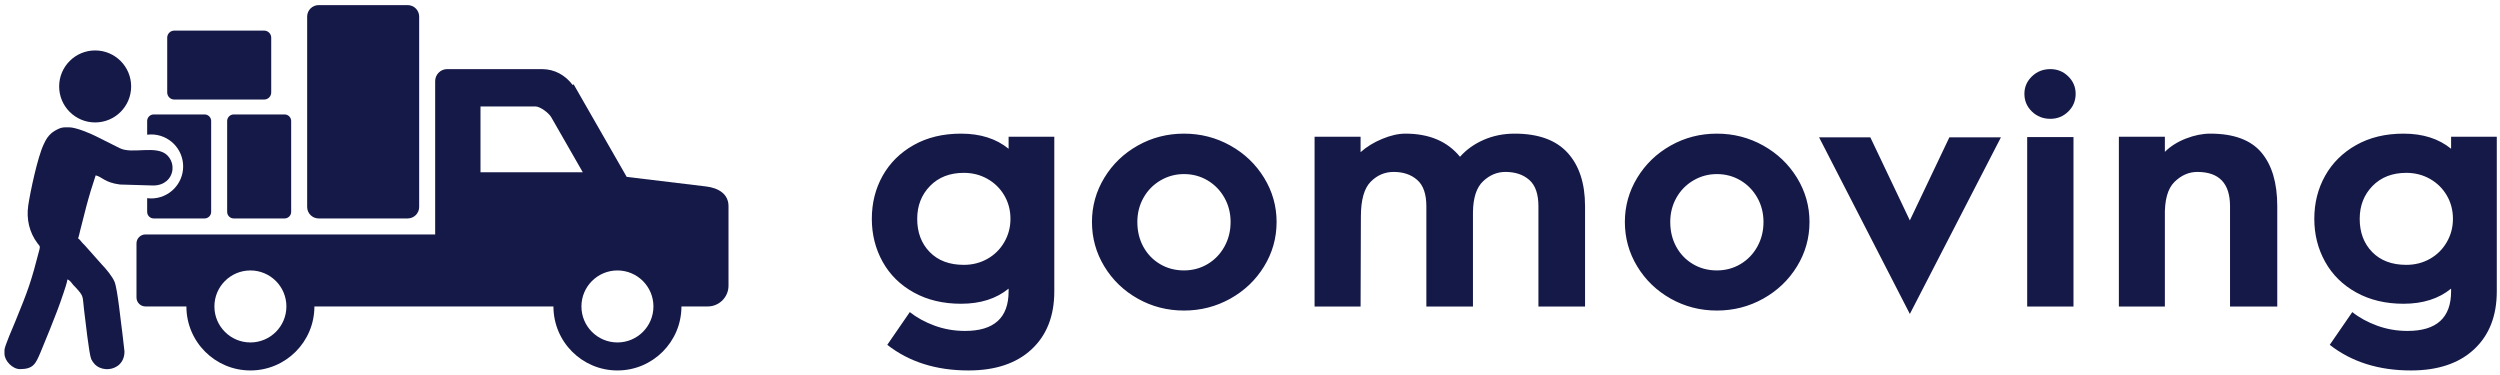
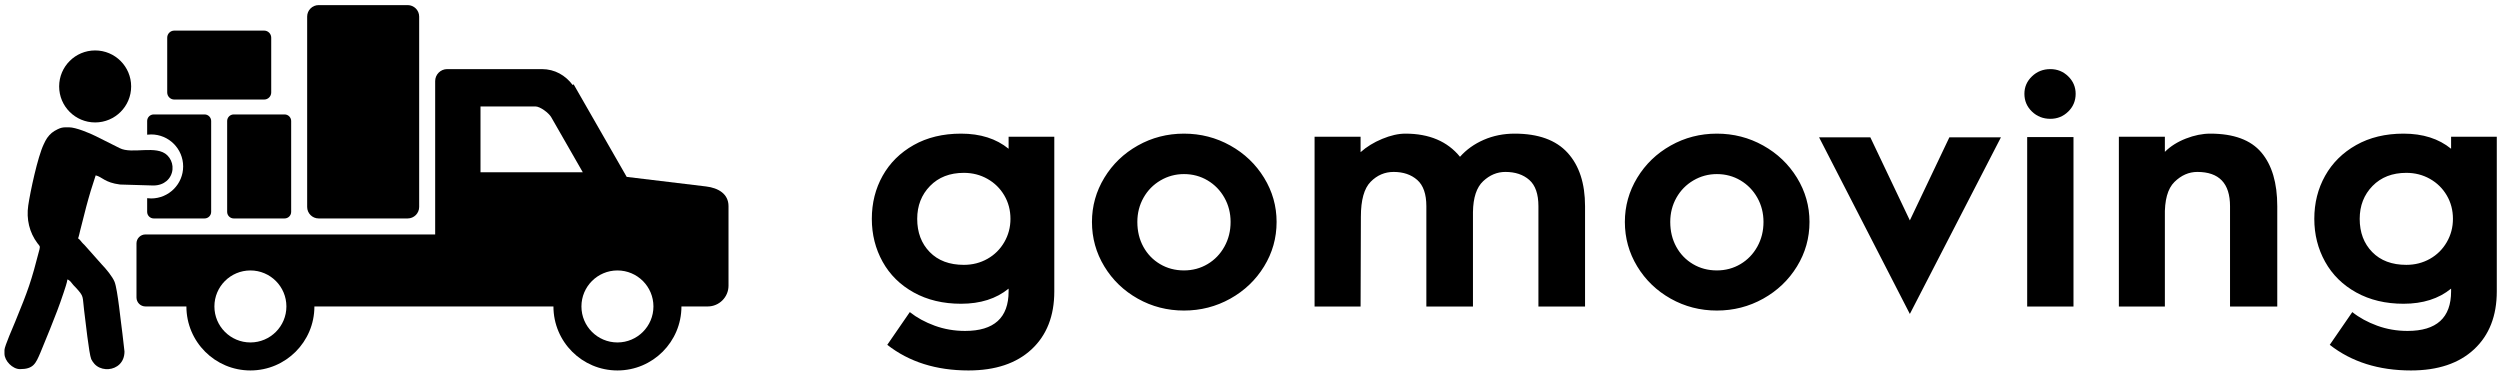
- <svg xmlns="http://www.w3.org/2000/svg" viewBox="0 0 346.667 52" height="52" width="346.667" xml:space="preserve" id="svg2" version="1.1">
+ <svg xmlns="http://www.w3.org/2000/svg" viewBox="0 0 346.667 52" xml:space="preserve" id="svg2" version="1.1">
  <defs id="defs6" />
  <g transform="matrix(1.333333,0,0,-1.333333,0,52)" id="g10">
    <g transform="scale(0.1)" id="g12">
-       <path id="path14" style="fill:#151948;fill-opacity:1;fill-rule:evenodd;stroke:none" d="m 708.699,71.293 h 27.36 c 11.875,0 21.593,9.719 21.593,21.594 v 82.695 c 0,12.816 -10.636,18.977 -23.3,20.504 l -82.586,9.949 -55.184,96.262 -1.016,-0.68 c -7.507,9.992 -18.488,16.512 -32.058,16.512 h -98.453 c -6.867,0 -12.481,-5.613 -12.481,-12.481 V 146.176 H 151.246 c -5.117,0 -9.301,-4.184 -9.301,-9.301 V 80.594 c 0,-5.117 4.184,-9.301 9.301,-9.301 h 42.609 c 0,-36.758 29.801,-66.563 66.567,-66.563 36.758,0 66.558,29.805 66.558,66.563 h 248.594 c 0,-36.758 29.801,-66.563 66.563,-66.563 36.758,0 66.562,29.805 66.562,66.563 z m -448.277,37.441 c 20.676,0 37.437,-16.761 37.437,-37.441 0,-20.68 -16.761,-37.441 -37.437,-37.441 -20.684,0 -37.445,16.762 -37.445,37.441 0,20.68 16.761,37.441 37.445,37.441 z m 239.301,170.567 h 57.125 c 4.961,0 13.929,-6.84 16.371,-11.09 l 32.875,-57.348 H 499.723 Z M 642.137,108.734 c 20.679,0 37.437,-16.761 37.437,-37.441 0,-20.68 -16.758,-37.441 -37.437,-37.441 -20.684,0 -37.446,16.762 -37.446,37.441 0,20.68 16.762,37.441 37.446,37.441" />
-       <path id="path16" style="fill:#151948;fill-opacity:1;fill-rule:evenodd;stroke:none" d="m 98.957,337.543 c 20.68,0 37.441,-16.762 37.441,-37.441 0,-20.676 -16.761,-37.442 -37.441,-37.442 -20.676,0 -37.441,16.766 -37.441,37.442 0,20.679 16.766,37.441 37.441,37.441" />
-       <path id="path18" style="fill:#151948;fill-opacity:1;fill-rule:evenodd;stroke:none" d="m 159.863,270.98 h 52.918 c 3.754,0 6.824,-3.066 6.824,-6.824 v -94.515 c 0,-3.758 -3.07,-6.825 -6.824,-6.825 h -52.918 c -3.754,0 -6.82,3.067 -6.82,6.825 v 14.238 c 1.363,-0.172 2.75,-0.262 4.16,-0.262 18.379,0 33.277,14.903 33.277,33.281 0,18.383 -14.898,33.282 -33.277,33.282 -1.41,0 -2.797,-0.09 -4.16,-0.258 v 14.234 c 0,3.758 3.066,6.824 6.82,6.824" />
-       <path id="path20" style="fill:#151948;fill-opacity:1;fill-rule:evenodd;stroke:none" d="m 331.391,384.695 h 92.597 c 6.575,0 11.946,-5.367 11.946,-11.941 V 174.758 c 0,-6.567 -5.371,-11.942 -11.946,-11.942 h -92.597 c -6.571,0 -11.946,5.375 -11.946,11.942 v 197.996 c 0,6.574 5.375,11.941 11.946,11.941" />
-       <path id="path22" style="fill:#151948;fill-opacity:1;fill-rule:evenodd;stroke:none" d="m 243.066,270.98 h 52.918 c 3.754,0 6.825,-3.066 6.825,-6.824 v -94.515 c 0,-3.758 -3.071,-6.825 -6.825,-6.825 h -52.918 c -3.753,0 -6.824,3.067 -6.824,6.825 v 94.515 c 0,3.758 3.071,6.824 6.824,6.824" />
-       <path id="path24" style="fill:#151948;fill-opacity:1;fill-rule:evenodd;stroke:none" d="m 173.902,293.824 v 57.004 c 0,4.043 3.305,7.348 7.348,7.348 h 93.465 c 4.047,0 7.351,-3.305 7.351,-7.348 v -57.004 c 0,-4.047 -3.304,-7.347 -7.351,-7.347 H 181.25 c -4.043,0 -7.348,3.3 -7.348,7.347" />
-       <path id="path26" style="fill:#151948;fill-opacity:1;fill-rule:evenodd;stroke:none" d="m 4.652,26.094 v -3.883 c 0,-7.539 8.465,-16.098 16.086,-16.098 14.043,0 16.348,5.707 21.238,17.051 1.805,4.18 3.32,8 4.996,12.207 1.785,4.488 3.367,8.141 5.148,12.613 5.594,14.031 9.223,23.125 14.035,37.586 1.082,3.25 3.711,10.895 3.953,13.805 2.469,-0.656 4.519,-3.754 6.023,-5.633 0.785,-0.984 1.301,-1.348 2.168,-2.273 9.633,-10.309 7.223,-9.328 9.172,-24.125 1.348,-10.211 5.082,-45.445 7.418,-50.867 0.676,-1.562 2.289,-3.793 3.363,-4.961 3,-3.281 7.25,-5.082 11.652,-5.402 h 2.965 c 8.469,0.641 16.594,6.742 16.594,18.32 l -2.121,18.414 c -1.61,11.223 -4.946,45.91 -8.172,54 -2.168,5.429 -8.785,13.441 -13.152,17.925 l -16.969,19.106 c -0.898,1.133 -1.664,1.789 -2.719,2.824 -2.059,2.027 -2.906,3.934 -5.125,5.422 0.762,1.586 1.645,6.035 2.109,7.883 l 6.426,25.207 c 1.414,5.715 3.184,11.164 4.656,16.437 l 5.113,15.977 c 6.773,-1.574 9.34,-7.535 25.414,-9.539 l 34.496,-1.008 c 5.871,0 10.418,1.824 13.711,4.598 3.719,3.129 5.832,7.492 6.258,12.031 v 3.414 c -0.379,4.078 -2.129,8.094 -5.317,11.277 -11.242,11.25 -36.636,0.86 -49.605,7.539 l -24.77,12.407 c -6.211,3.132 -20.809,9.25 -27.926,9.25 h -0.684 -2.793 c -2.848,-0.051 -4.957,-0.36 -8.367,-2.028 -4.816,-2.347 -7.668,-4.57 -10.91,-9.062 -1.293,-1.789 -2.414,-4.211 -3.508,-6.485 -6.359,-13.222 -14.094,-49.687 -16.145,-63.789 -2.055,-14.179 1.18,-28 9.594,-39.195 2.051,-2.73 3.043,-2.738 2.121,-6.328 C 32.383,96.906 29.402,88.606 15.82,55.445 14.277,51.672 4.652,29.688 4.652,26.094" />
-       <path id="path28" style="fill:#151948;fill-opacity:1;fill-rule:nonzero;stroke:none" d="m 1096.47,86.93 c 0,-25.469 -7.86,-45.543 -23.59,-60.203 -15.75,-14.656 -37.63,-22 -65.67,-22 -33.616,0 -61.761,8.887 -84.448,26.652 l 23.437,34.047 c 7.281,-5.789 15.899,-10.492 25.852,-14.137 9.957,-3.633 20.496,-5.457 31.629,-5.457 30.18,0 45.27,13.703 45.27,41.098 v 2.894 c -12.84,-10.492 -29.33,-15.73 -49.454,-15.73 -18.625,0 -34.988,3.898 -49.125,11.711 -14.125,7.816 -24.933,18.472 -32.43,31.957 -7.492,13.488 -11.242,28.359 -11.242,44.625 0,16.484 3.75,31.422 11.242,44.793 7.497,13.383 18.254,24.043 32.278,31.957 14.019,7.914 30.449,11.879 49.277,11.879 20.124,0 36.614,-5.239 49.454,-15.731 v 12.52 h 47.52 z m -94.08,27.621 c 8.99,0 17.18,2.09 24.56,6.258 7.39,4.168 13.22,9.957 17.5,17.336 4.28,7.394 6.43,15.472 6.43,24.242 0,9 -2.15,17.133 -6.43,24.41 -4.28,7.277 -10.11,13 -17.5,17.172 -7.38,4.179 -15.57,6.269 -24.56,6.269 -14.558,0 -26.273,-4.55 -35.156,-13.652 -8.886,-9.102 -13.336,-20.496 -13.336,-34.199 0,-14.121 4.336,-25.633 13.016,-34.516 8.668,-8.887 20.496,-13.32 35.476,-13.32 z m 228.94,-47.52 c -17.33,0 -33.35,4.117 -48,12.351 -14.66,8.246 -26.28,19.426 -34.84,33.562 -8.57,14.125 -12.85,29.532 -12.85,46.231 0,16.48 4.28,31.793 12.85,45.926 8.56,14.121 20.18,25.312 34.84,33.55 14.65,8.246 30.67,12.364 48,12.364 17.33,0 33.4,-4.118 48.17,-12.364 14.77,-8.238 26.49,-19.429 35.15,-33.55 8.67,-14.133 13.01,-29.446 13.01,-45.926 0,-16.699 -4.34,-32.106 -13.01,-46.231 -8.66,-14.136 -20.38,-25.316 -35.15,-33.562 -14.77,-8.234 -30.84,-12.351 -48.17,-12.351 z m 0,141.922 c -8.77,0 -16.92,-2.195 -24.4,-6.578 -7.49,-4.398 -13.38,-10.387 -17.66,-17.984 -4.29,-7.598 -6.43,-16.012 -6.43,-25.215 0,-9.625 2.09,-18.238 6.27,-25.852 4.17,-7.594 9.95,-13.586 17.34,-17.972 7.38,-4.395 15.68,-6.586 24.88,-6.586 8.99,0 17.18,2.191 24.56,6.586 7.4,4.386 13.22,10.429 17.5,18.14 4.29,7.711 6.43,16.266 6.43,25.684 0,9.203 -2.14,17.617 -6.43,25.215 -4.28,7.597 -10.1,13.586 -17.5,17.984 -7.38,4.383 -15.57,6.578 -24.56,6.578 z m 343.9,42.063 c 24.62,0 42.98,-6.641 55.07,-19.911 12.09,-13.269 18.15,-31.789 18.15,-55.55 V 71.199 h -48.49 V 175.555 c 0,12.633 -3.16,21.734 -9.47,27.293 -6.32,5.57 -14.61,8.347 -24.89,8.347 -8.56,0 -16.27,-3.215 -23.11,-9.625 -6.86,-6.422 -10.39,-17.129 -10.61,-32.121 V 71.199 h -48.47 V 175.555 c 0,12.633 -3.16,21.734 -9.48,27.293 -6.32,5.57 -14.5,8.347 -24.57,8.347 -9.2,0 -17.17,-3.418 -23.91,-10.273 -6.75,-6.848 -10.13,-18.942 -10.13,-36.277 l -0.31,-93.446 h -47.85 V 247.805 h 47.85 v -16.063 c 6.2,5.571 13.7,10.172 22.47,13.817 8.78,3.632 16.81,5.457 24.09,5.457 24.83,0 43.77,-8.032 56.83,-24.078 6.64,7.48 14.89,13.371 24.73,17.656 9.85,4.277 20.54,6.422 32.1,6.422 z M 1785.55,67.031 c -17.34,0 -33.34,4.117 -48,12.351 -14.66,8.246 -26.27,19.426 -34.84,33.562 -8.56,14.125 -12.85,29.532 -12.85,46.231 0,16.48 4.29,31.793 12.85,45.926 8.57,14.121 20.18,25.312 34.84,33.55 14.66,8.246 30.66,12.364 48,12.364 17.34,0 33.4,-4.118 48.17,-12.364 14.77,-8.238 26.49,-19.429 35.16,-33.55 8.66,-14.133 13,-29.446 13,-45.926 0,-16.699 -4.34,-32.106 -13,-46.231 -8.67,-14.136 -20.39,-25.316 -35.16,-33.562 -14.77,-8.234 -30.83,-12.351 -48.17,-12.351 z m 0,141.922 c -8.77,0 -16.91,-2.195 -24.39,-6.578 -7.5,-4.398 -13.39,-10.387 -17.67,-17.984 -4.28,-7.598 -6.43,-16.012 -6.43,-25.215 0,-9.625 2.1,-18.238 6.28,-25.852 4.16,-7.594 9.94,-13.586 17.33,-17.972 7.38,-4.395 15.68,-6.586 24.88,-6.586 8.99,0 17.18,2.191 24.57,6.586 7.39,4.386 13.21,10.429 17.5,18.14 4.28,7.711 6.42,16.266 6.42,25.684 0,9.203 -2.14,17.617 -6.42,25.215 -4.29,7.597 -10.11,13.586 -17.5,17.984 -7.39,4.383 -15.58,6.578 -24.57,6.578 z m 106.3,38.215 h 53.3 l 41.1,-86.387 41.09,86.387 h 53.63 L 1986.25,63.488 Z m 266.83,45.273 c 0,-7.277 -2.57,-13.433 -7.71,-18.472 -5.14,-5.031 -11.34,-7.543 -18.62,-7.543 -7.49,0 -13.87,2.512 -19.11,7.543 -5.24,5.039 -7.86,11.195 -7.86,18.472 0,7.063 2.62,13.106 7.86,18.137 5.24,5.035 11.62,7.547 19.11,7.547 7.28,0 13.48,-2.512 18.62,-7.547 5.14,-5.031 7.71,-11.074 7.71,-18.137 z m -50.41,-44.957 h 48.16 V 71.199 h -48.16 z m 190.41,3.532 c 24.39,0 42.12,-6.524 53.14,-19.594 11.03,-13.051 16.54,-31.672 16.54,-55.867 V 71.199 h -49.13 V 175.555 c 0,23.761 -11.35,35.64 -34.03,35.64 -8.79,0 -16.7,-3.48 -23.78,-10.425 -7.06,-6.961 -10.38,-19.008 -9.95,-36.125 V 71.199 h -47.84 V 247.805 h 47.84 v -15.731 c 5.78,5.774 13.06,10.375 21.83,13.805 8.79,3.43 17.24,5.137 25.38,5.137 z M 2596.66,86.93 c 0,-25.469 -7.87,-45.543 -23.6,-60.203 -15.74,-14.656 -37.62,-22 -65.67,-22 -33.61,0 -61.76,8.887 -84.44,26.652 l 23.44,34.047 c 7.27,-5.789 15.89,-10.492 25.85,-14.137 9.95,-3.633 20.49,-5.457 31.62,-5.457 30.18,0 45.28,13.703 45.28,41.098 v 2.894 c -12.85,-10.492 -29.33,-15.73 -49.46,-15.73 -18.62,0 -34.99,3.898 -49.13,11.711 -14.12,7.816 -24.93,18.472 -32.42,31.957 -7.5,13.488 -11.25,28.359 -11.25,44.625 0,16.484 3.75,31.422 11.25,44.793 7.49,13.383 18.25,24.043 32.27,31.957 14.02,7.914 30.46,11.879 49.28,11.879 20.13,0 36.61,-5.239 49.46,-15.731 v 12.52 h 47.52 z m -94.09,27.621 c 8.99,0 17.19,2.09 24.57,6.258 7.39,4.168 13.22,9.957 17.5,17.336 4.28,7.394 6.42,15.472 6.42,24.242 0,9 -2.14,17.133 -6.42,24.41 -4.28,7.277 -10.11,13 -17.5,17.172 -7.38,4.179 -15.58,6.269 -24.57,6.269 -14.55,0 -26.27,-4.55 -35.15,-13.652 -8.88,-9.102 -13.33,-20.496 -13.33,-34.199 0,-14.121 4.33,-25.633 13.01,-34.516 8.67,-8.887 20.5,-13.32 35.47,-13.32" />
+       <path id="path14" style="fill-opacity:1;fill-rule:evenodd;stroke:none" d="m 708.699,71.293 h 27.36 c 11.875,0 21.593,9.719 21.593,21.594 v 82.695 c 0,12.816 -10.636,18.977 -23.3,20.504 l -82.586,9.949 -55.184,96.262 -1.016,-0.68 c -7.507,9.992 -18.488,16.512 -32.058,16.512 h -98.453 c -6.867,0 -12.481,-5.613 -12.481,-12.481 V 146.176 H 151.246 c -5.117,0 -9.301,-4.184 -9.301,-9.301 V 80.594 c 0,-5.117 4.184,-9.301 9.301,-9.301 h 42.609 c 0,-36.758 29.801,-66.563 66.567,-66.563 36.758,0 66.558,29.805 66.558,66.563 h 248.594 c 0,-36.758 29.801,-66.563 66.563,-66.563 36.758,0 66.562,29.805 66.562,66.563 z m -448.277,37.441 c 20.676,0 37.437,-16.761 37.437,-37.441 0,-20.68 -16.761,-37.441 -37.437,-37.441 -20.684,0 -37.445,16.762 -37.445,37.441 0,20.68 16.761,37.441 37.445,37.441 z m 239.301,170.567 h 57.125 c 4.961,0 13.929,-6.84 16.371,-11.09 l 32.875,-57.348 H 499.723 Z M 642.137,108.734 c 20.679,0 37.437,-16.761 37.437,-37.441 0,-20.68 -16.758,-37.441 -37.437,-37.441 -20.684,0 -37.446,16.762 -37.446,37.441 0,20.68 16.762,37.441 37.446,37.441" />
+       <path id="path16" style="fill-opacity:1;fill-rule:evenodd;stroke:none" d="m 98.957,337.543 c 20.68,0 37.441,-16.762 37.441,-37.441 0,-20.676 -16.761,-37.442 -37.441,-37.442 -20.676,0 -37.441,16.766 -37.441,37.442 0,20.679 16.766,37.441 37.441,37.441" />
+       <path id="path18" style="fill-opacity:1;fill-rule:evenodd;stroke:none" d="m 159.863,270.98 h 52.918 c 3.754,0 6.824,-3.066 6.824,-6.824 v -94.515 c 0,-3.758 -3.07,-6.825 -6.824,-6.825 h -52.918 c -3.754,0 -6.82,3.067 -6.82,6.825 v 14.238 c 1.363,-0.172 2.75,-0.262 4.16,-0.262 18.379,0 33.277,14.903 33.277,33.281 0,18.383 -14.898,33.282 -33.277,33.282 -1.41,0 -2.797,-0.09 -4.16,-0.258 v 14.234 c 0,3.758 3.066,6.824 6.82,6.824" />
+       <path id="path20" style="fill-opacity:1;fill-rule:evenodd;stroke:none" d="m 331.391,384.695 h 92.597 c 6.575,0 11.946,-5.367 11.946,-11.941 V 174.758 c 0,-6.567 -5.371,-11.942 -11.946,-11.942 h -92.597 c -6.571,0 -11.946,5.375 -11.946,11.942 v 197.996 c 0,6.574 5.375,11.941 11.946,11.941" />
+       <path id="path22" style="fill-opacity:1;fill-rule:evenodd;stroke:none" d="m 243.066,270.98 h 52.918 c 3.754,0 6.825,-3.066 6.825,-6.824 v -94.515 c 0,-3.758 -3.071,-6.825 -6.825,-6.825 h -52.918 c -3.753,0 -6.824,3.067 -6.824,6.825 v 94.515 c 0,3.758 3.071,6.824 6.824,6.824" />
+       <path id="path24" style="fill-opacity:1;fill-rule:evenodd;stroke:none" d="m 173.902,293.824 v 57.004 c 0,4.043 3.305,7.348 7.348,7.348 h 93.465 c 4.047,0 7.351,-3.305 7.351,-7.348 v -57.004 c 0,-4.047 -3.304,-7.347 -7.351,-7.347 H 181.25 c -4.043,0 -7.348,3.3 -7.348,7.347" />
+       <path id="path26" style="fill-opacity:1;fill-rule:evenodd;stroke:none" d="m 4.652,26.094 v -3.883 c 0,-7.539 8.465,-16.098 16.086,-16.098 14.043,0 16.348,5.707 21.238,17.051 1.805,4.18 3.32,8 4.996,12.207 1.785,4.488 3.367,8.141 5.148,12.613 5.594,14.031 9.223,23.125 14.035,37.586 1.082,3.25 3.711,10.895 3.953,13.805 2.469,-0.656 4.519,-3.754 6.023,-5.633 0.785,-0.984 1.301,-1.348 2.168,-2.273 9.633,-10.309 7.223,-9.328 9.172,-24.125 1.348,-10.211 5.082,-45.445 7.418,-50.867 0.676,-1.562 2.289,-3.793 3.363,-4.961 3,-3.281 7.25,-5.082 11.652,-5.402 h 2.965 c 8.469,0.641 16.594,6.742 16.594,18.32 l -2.121,18.414 c -1.61,11.223 -4.946,45.91 -8.172,54 -2.168,5.429 -8.785,13.441 -13.152,17.925 l -16.969,19.106 c -0.898,1.133 -1.664,1.789 -2.719,2.824 -2.059,2.027 -2.906,3.934 -5.125,5.422 0.762,1.586 1.645,6.035 2.109,7.883 l 6.426,25.207 c 1.414,5.715 3.184,11.164 4.656,16.437 l 5.113,15.977 c 6.773,-1.574 9.34,-7.535 25.414,-9.539 l 34.496,-1.008 c 5.871,0 10.418,1.824 13.711,4.598 3.719,3.129 5.832,7.492 6.258,12.031 v 3.414 c -0.379,4.078 -2.129,8.094 -5.317,11.277 -11.242,11.25 -36.636,0.86 -49.605,7.539 l -24.77,12.407 c -6.211,3.132 -20.809,9.25 -27.926,9.25 h -0.684 -2.793 c -2.848,-0.051 -4.957,-0.36 -8.367,-2.028 -4.816,-2.347 -7.668,-4.57 -10.91,-9.062 -1.293,-1.789 -2.414,-4.211 -3.508,-6.485 -6.359,-13.222 -14.094,-49.687 -16.145,-63.789 -2.055,-14.179 1.18,-28 9.594,-39.195 2.051,-2.73 3.043,-2.738 2.121,-6.328 C 32.383,96.906 29.402,88.606 15.82,55.445 14.277,51.672 4.652,29.688 4.652,26.094" />
+       <path id="path28" style="fill-opacity:1;fill-rule:nonzero;stroke:none" d="m 1096.47,86.93 c 0,-25.469 -7.86,-45.543 -23.59,-60.203 -15.75,-14.656 -37.63,-22 -65.67,-22 -33.616,0 -61.761,8.887 -84.448,26.652 l 23.437,34.047 c 7.281,-5.789 15.899,-10.492 25.852,-14.137 9.957,-3.633 20.496,-5.457 31.629,-5.457 30.18,0 45.27,13.703 45.27,41.098 v 2.894 c -12.84,-10.492 -29.33,-15.73 -49.454,-15.73 -18.625,0 -34.988,3.898 -49.125,11.711 -14.125,7.816 -24.933,18.472 -32.43,31.957 -7.492,13.488 -11.242,28.359 -11.242,44.625 0,16.484 3.75,31.422 11.242,44.793 7.497,13.383 18.254,24.043 32.278,31.957 14.019,7.914 30.449,11.879 49.277,11.879 20.124,0 36.614,-5.239 49.454,-15.731 v 12.52 h 47.52 z m -94.08,27.621 c 8.99,0 17.18,2.09 24.56,6.258 7.39,4.168 13.22,9.957 17.5,17.336 4.28,7.394 6.43,15.472 6.43,24.242 0,9 -2.15,17.133 -6.43,24.41 -4.28,7.277 -10.11,13 -17.5,17.172 -7.38,4.179 -15.57,6.269 -24.56,6.269 -14.558,0 -26.273,-4.55 -35.156,-13.652 -8.886,-9.102 -13.336,-20.496 -13.336,-34.199 0,-14.121 4.336,-25.633 13.016,-34.516 8.668,-8.887 20.496,-13.32 35.476,-13.32 z m 228.94,-47.52 c -17.33,0 -33.35,4.117 -48,12.351 -14.66,8.246 -26.28,19.426 -34.84,33.562 -8.57,14.125 -12.85,29.532 -12.85,46.231 0,16.48 4.28,31.793 12.85,45.926 8.56,14.121 20.18,25.312 34.84,33.55 14.65,8.246 30.67,12.364 48,12.364 17.33,0 33.4,-4.118 48.17,-12.364 14.77,-8.238 26.49,-19.429 35.15,-33.55 8.67,-14.133 13.01,-29.446 13.01,-45.926 0,-16.699 -4.34,-32.106 -13.01,-46.231 -8.66,-14.136 -20.38,-25.316 -35.15,-33.562 -14.77,-8.234 -30.84,-12.351 -48.17,-12.351 z m 0,141.922 c -8.77,0 -16.92,-2.195 -24.4,-6.578 -7.49,-4.398 -13.38,-10.387 -17.66,-17.984 -4.29,-7.598 -6.43,-16.012 -6.43,-25.215 0,-9.625 2.09,-18.238 6.27,-25.852 4.17,-7.594 9.95,-13.586 17.34,-17.972 7.38,-4.395 15.68,-6.586 24.88,-6.586 8.99,0 17.18,2.191 24.56,6.586 7.4,4.386 13.22,10.429 17.5,18.14 4.29,7.711 6.43,16.266 6.43,25.684 0,9.203 -2.14,17.617 -6.43,25.215 -4.28,7.597 -10.1,13.586 -17.5,17.984 -7.38,4.383 -15.57,6.578 -24.56,6.578 z m 343.9,42.063 c 24.62,0 42.98,-6.641 55.07,-19.911 12.09,-13.269 18.15,-31.789 18.15,-55.55 V 71.199 h -48.49 V 175.555 c 0,12.633 -3.16,21.734 -9.47,27.293 -6.32,5.57 -14.61,8.347 -24.89,8.347 -8.56,0 -16.27,-3.215 -23.11,-9.625 -6.86,-6.422 -10.39,-17.129 -10.61,-32.121 V 71.199 h -48.47 V 175.555 c 0,12.633 -3.16,21.734 -9.48,27.293 -6.32,5.57 -14.5,8.347 -24.57,8.347 -9.2,0 -17.17,-3.418 -23.91,-10.273 -6.75,-6.848 -10.13,-18.942 -10.13,-36.277 l -0.31,-93.446 h -47.85 V 247.805 h 47.85 v -16.063 c 6.2,5.571 13.7,10.172 22.47,13.817 8.78,3.632 16.81,5.457 24.09,5.457 24.83,0 43.77,-8.032 56.83,-24.078 6.64,7.48 14.89,13.371 24.73,17.656 9.85,4.277 20.54,6.422 32.1,6.422 z M 1785.55,67.031 c -17.34,0 -33.34,4.117 -48,12.351 -14.66,8.246 -26.27,19.426 -34.84,33.562 -8.56,14.125 -12.85,29.532 -12.85,46.231 0,16.48 4.29,31.793 12.85,45.926 8.57,14.121 20.18,25.312 34.84,33.55 14.66,8.246 30.66,12.364 48,12.364 17.34,0 33.4,-4.118 48.17,-12.364 14.77,-8.238 26.49,-19.429 35.16,-33.55 8.66,-14.133 13,-29.446 13,-45.926 0,-16.699 -4.34,-32.106 -13,-46.231 -8.67,-14.136 -20.39,-25.316 -35.16,-33.562 -14.77,-8.234 -30.83,-12.351 -48.17,-12.351 z m 0,141.922 c -8.77,0 -16.91,-2.195 -24.39,-6.578 -7.5,-4.398 -13.39,-10.387 -17.67,-17.984 -4.28,-7.598 -6.43,-16.012 -6.43,-25.215 0,-9.625 2.1,-18.238 6.28,-25.852 4.16,-7.594 9.94,-13.586 17.33,-17.972 7.38,-4.395 15.68,-6.586 24.88,-6.586 8.99,0 17.18,2.191 24.57,6.586 7.39,4.386 13.21,10.429 17.5,18.14 4.28,7.711 6.42,16.266 6.42,25.684 0,9.203 -2.14,17.617 -6.42,25.215 -4.29,7.597 -10.11,13.586 -17.5,17.984 -7.39,4.383 -15.58,6.578 -24.57,6.578 z m 106.3,38.215 h 53.3 l 41.1,-86.387 41.09,86.387 h 53.63 L 1986.25,63.488 Z m 266.83,45.273 c 0,-7.277 -2.57,-13.433 -7.71,-18.472 -5.14,-5.031 -11.34,-7.543 -18.62,-7.543 -7.49,0 -13.87,2.512 -19.11,7.543 -5.24,5.039 -7.86,11.195 -7.86,18.472 0,7.063 2.62,13.106 7.86,18.137 5.24,5.035 11.62,7.547 19.11,7.547 7.28,0 13.48,-2.512 18.62,-7.547 5.14,-5.031 7.71,-11.074 7.71,-18.137 z m -50.41,-44.957 h 48.16 V 71.199 h -48.16 z m 190.41,3.532 c 24.39,0 42.12,-6.524 53.14,-19.594 11.03,-13.051 16.54,-31.672 16.54,-55.867 V 71.199 h -49.13 V 175.555 c 0,23.761 -11.35,35.64 -34.03,35.64 -8.79,0 -16.7,-3.48 -23.78,-10.425 -7.06,-6.961 -10.38,-19.008 -9.95,-36.125 V 71.199 h -47.84 V 247.805 h 47.84 v -15.731 c 5.78,5.774 13.06,10.375 21.83,13.805 8.79,3.43 17.24,5.137 25.38,5.137 z M 2596.66,86.93 c 0,-25.469 -7.87,-45.543 -23.6,-60.203 -15.74,-14.656 -37.62,-22 -65.67,-22 -33.61,0 -61.76,8.887 -84.44,26.652 l 23.44,34.047 c 7.27,-5.789 15.89,-10.492 25.85,-14.137 9.95,-3.633 20.49,-5.457 31.62,-5.457 30.18,0 45.28,13.703 45.28,41.098 v 2.894 c -12.85,-10.492 -29.33,-15.73 -49.46,-15.73 -18.62,0 -34.99,3.898 -49.13,11.711 -14.12,7.816 -24.93,18.472 -32.42,31.957 -7.5,13.488 -11.25,28.359 -11.25,44.625 0,16.484 3.75,31.422 11.25,44.793 7.49,13.383 18.25,24.043 32.27,31.957 14.02,7.914 30.46,11.879 49.28,11.879 20.13,0 36.61,-5.239 49.46,-15.731 v 12.52 h 47.52 z m -94.09,27.621 c 8.99,0 17.19,2.09 24.57,6.258 7.39,4.168 13.22,9.957 17.5,17.336 4.28,7.394 6.42,15.472 6.42,24.242 0,9 -2.14,17.133 -6.42,24.41 -4.28,7.277 -10.11,13 -17.5,17.172 -7.38,4.179 -15.58,6.269 -24.57,6.269 -14.55,0 -26.27,-4.55 -35.15,-13.652 -8.88,-9.102 -13.33,-20.496 -13.33,-34.199 0,-14.121 4.33,-25.633 13.01,-34.516 8.67,-8.887 20.5,-13.32 35.47,-13.32" />
    </g>
  </g>
</svg>
